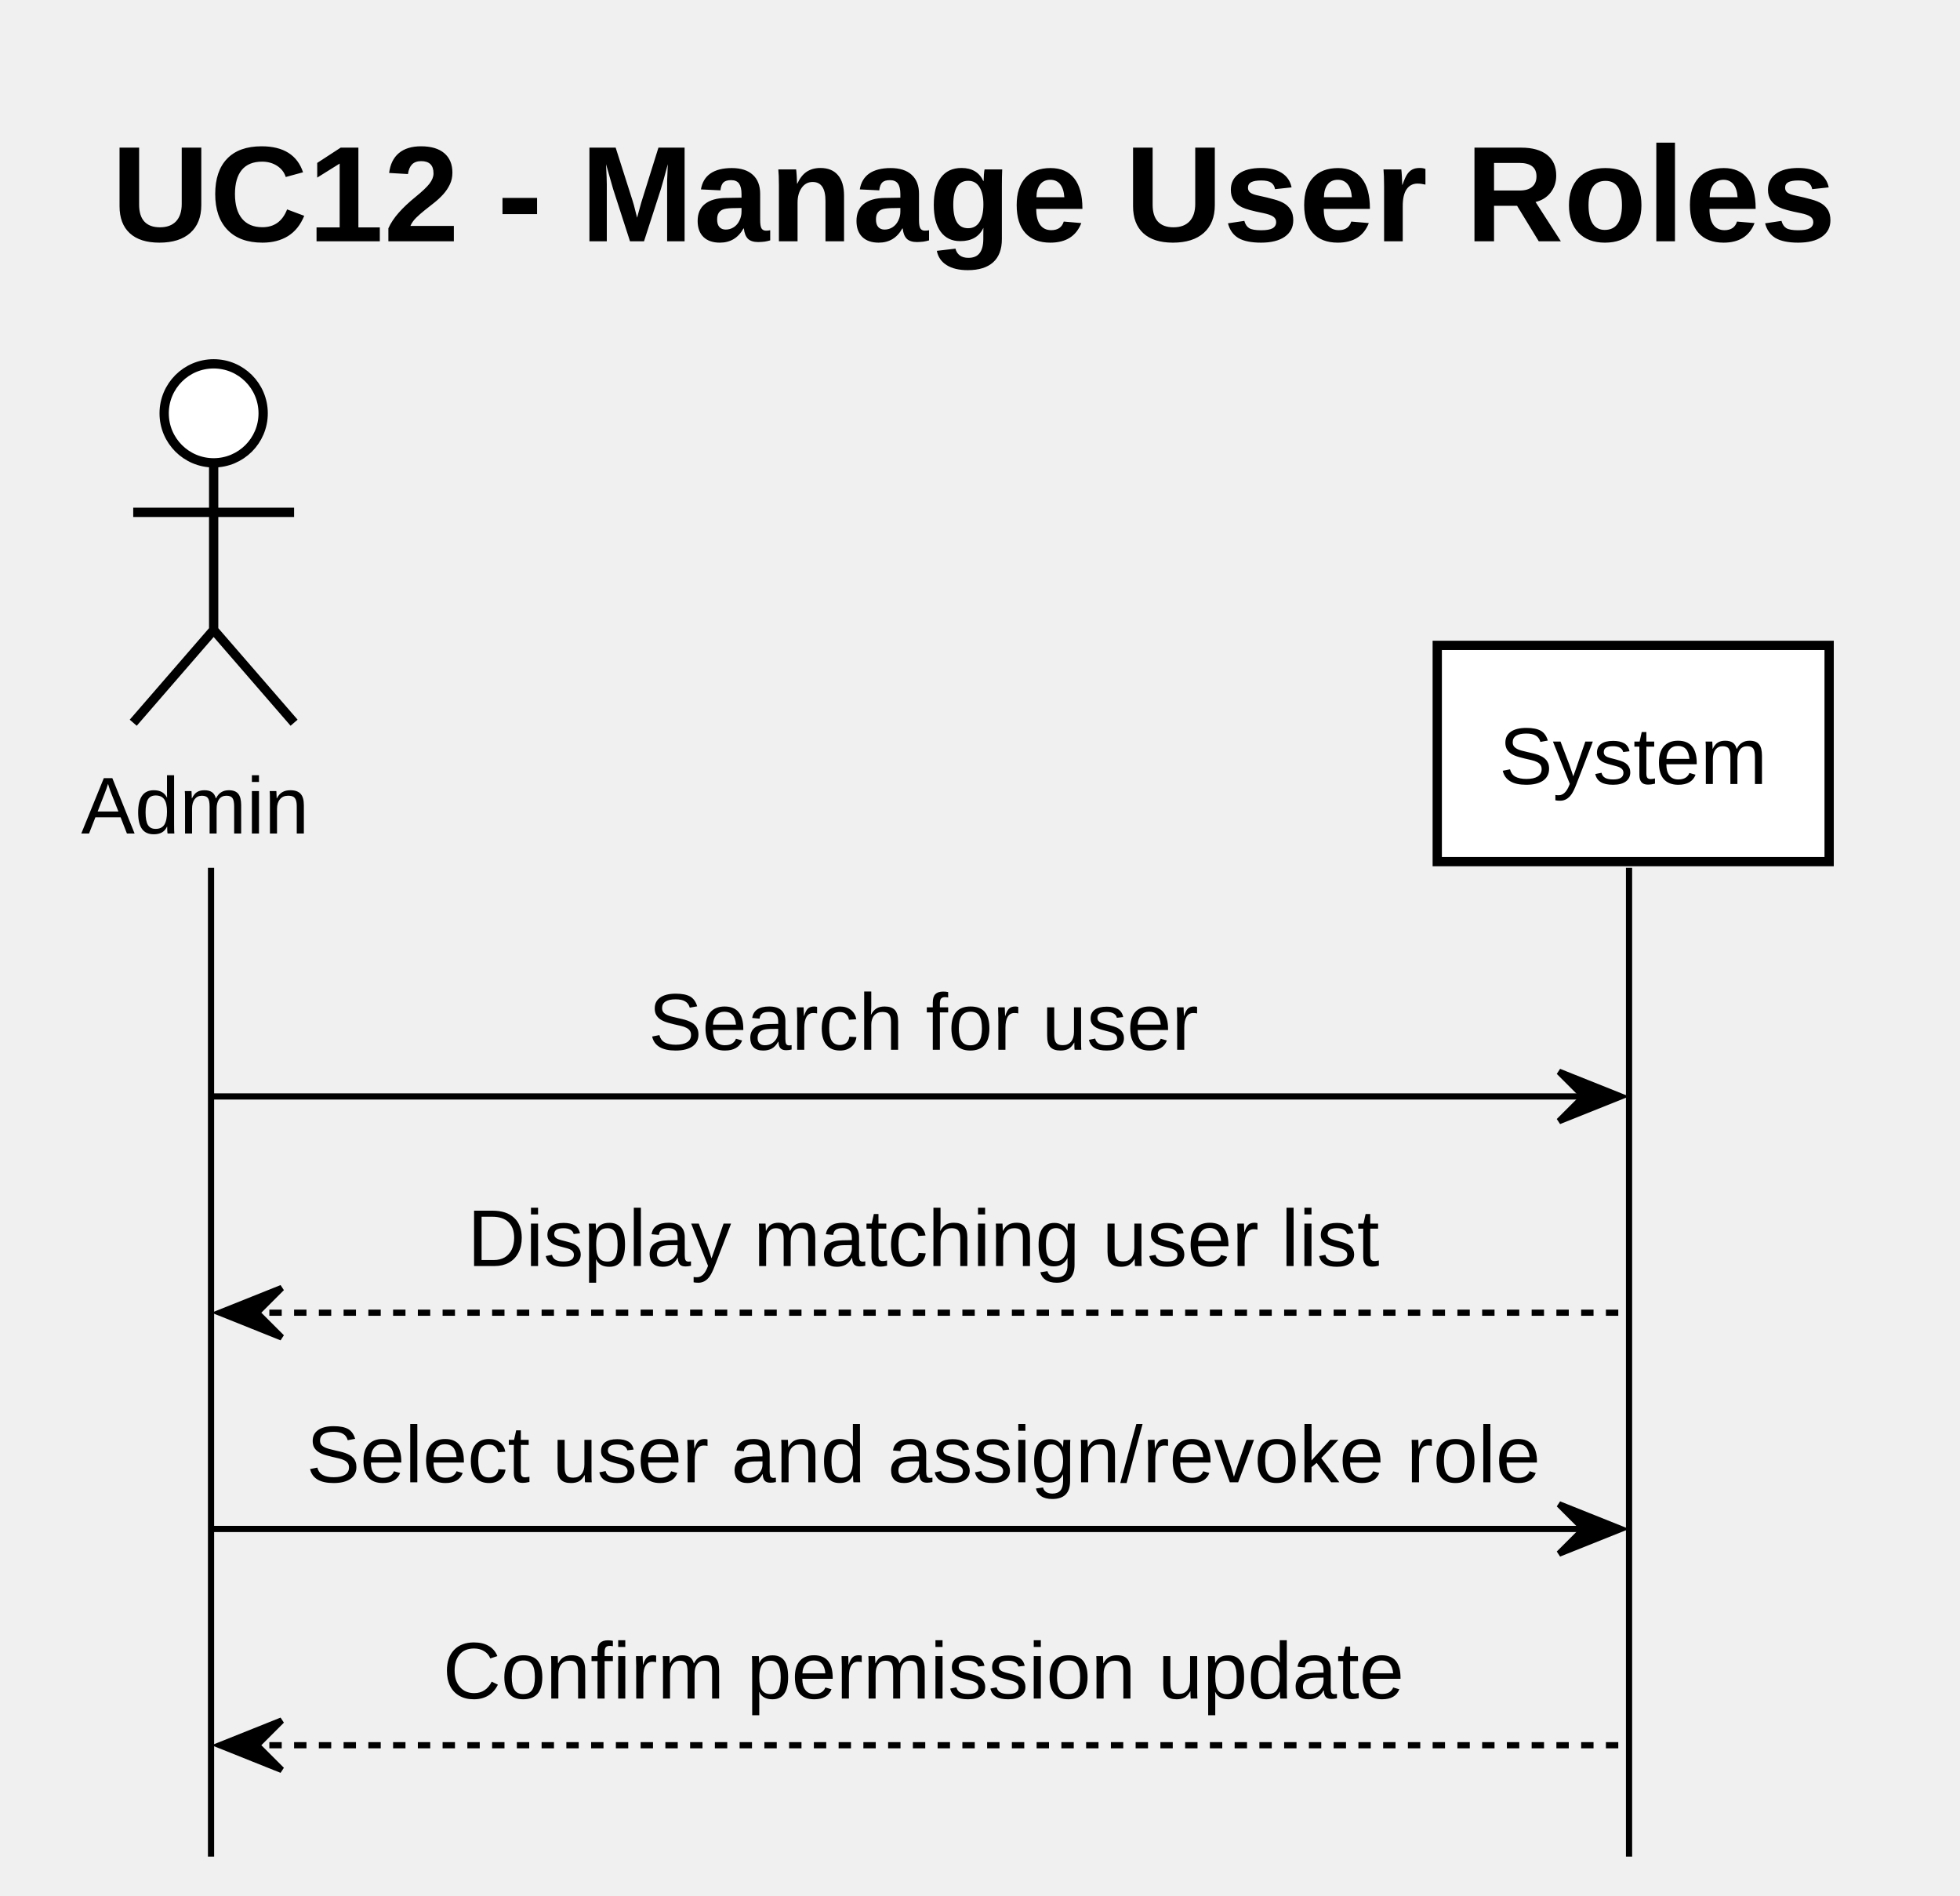
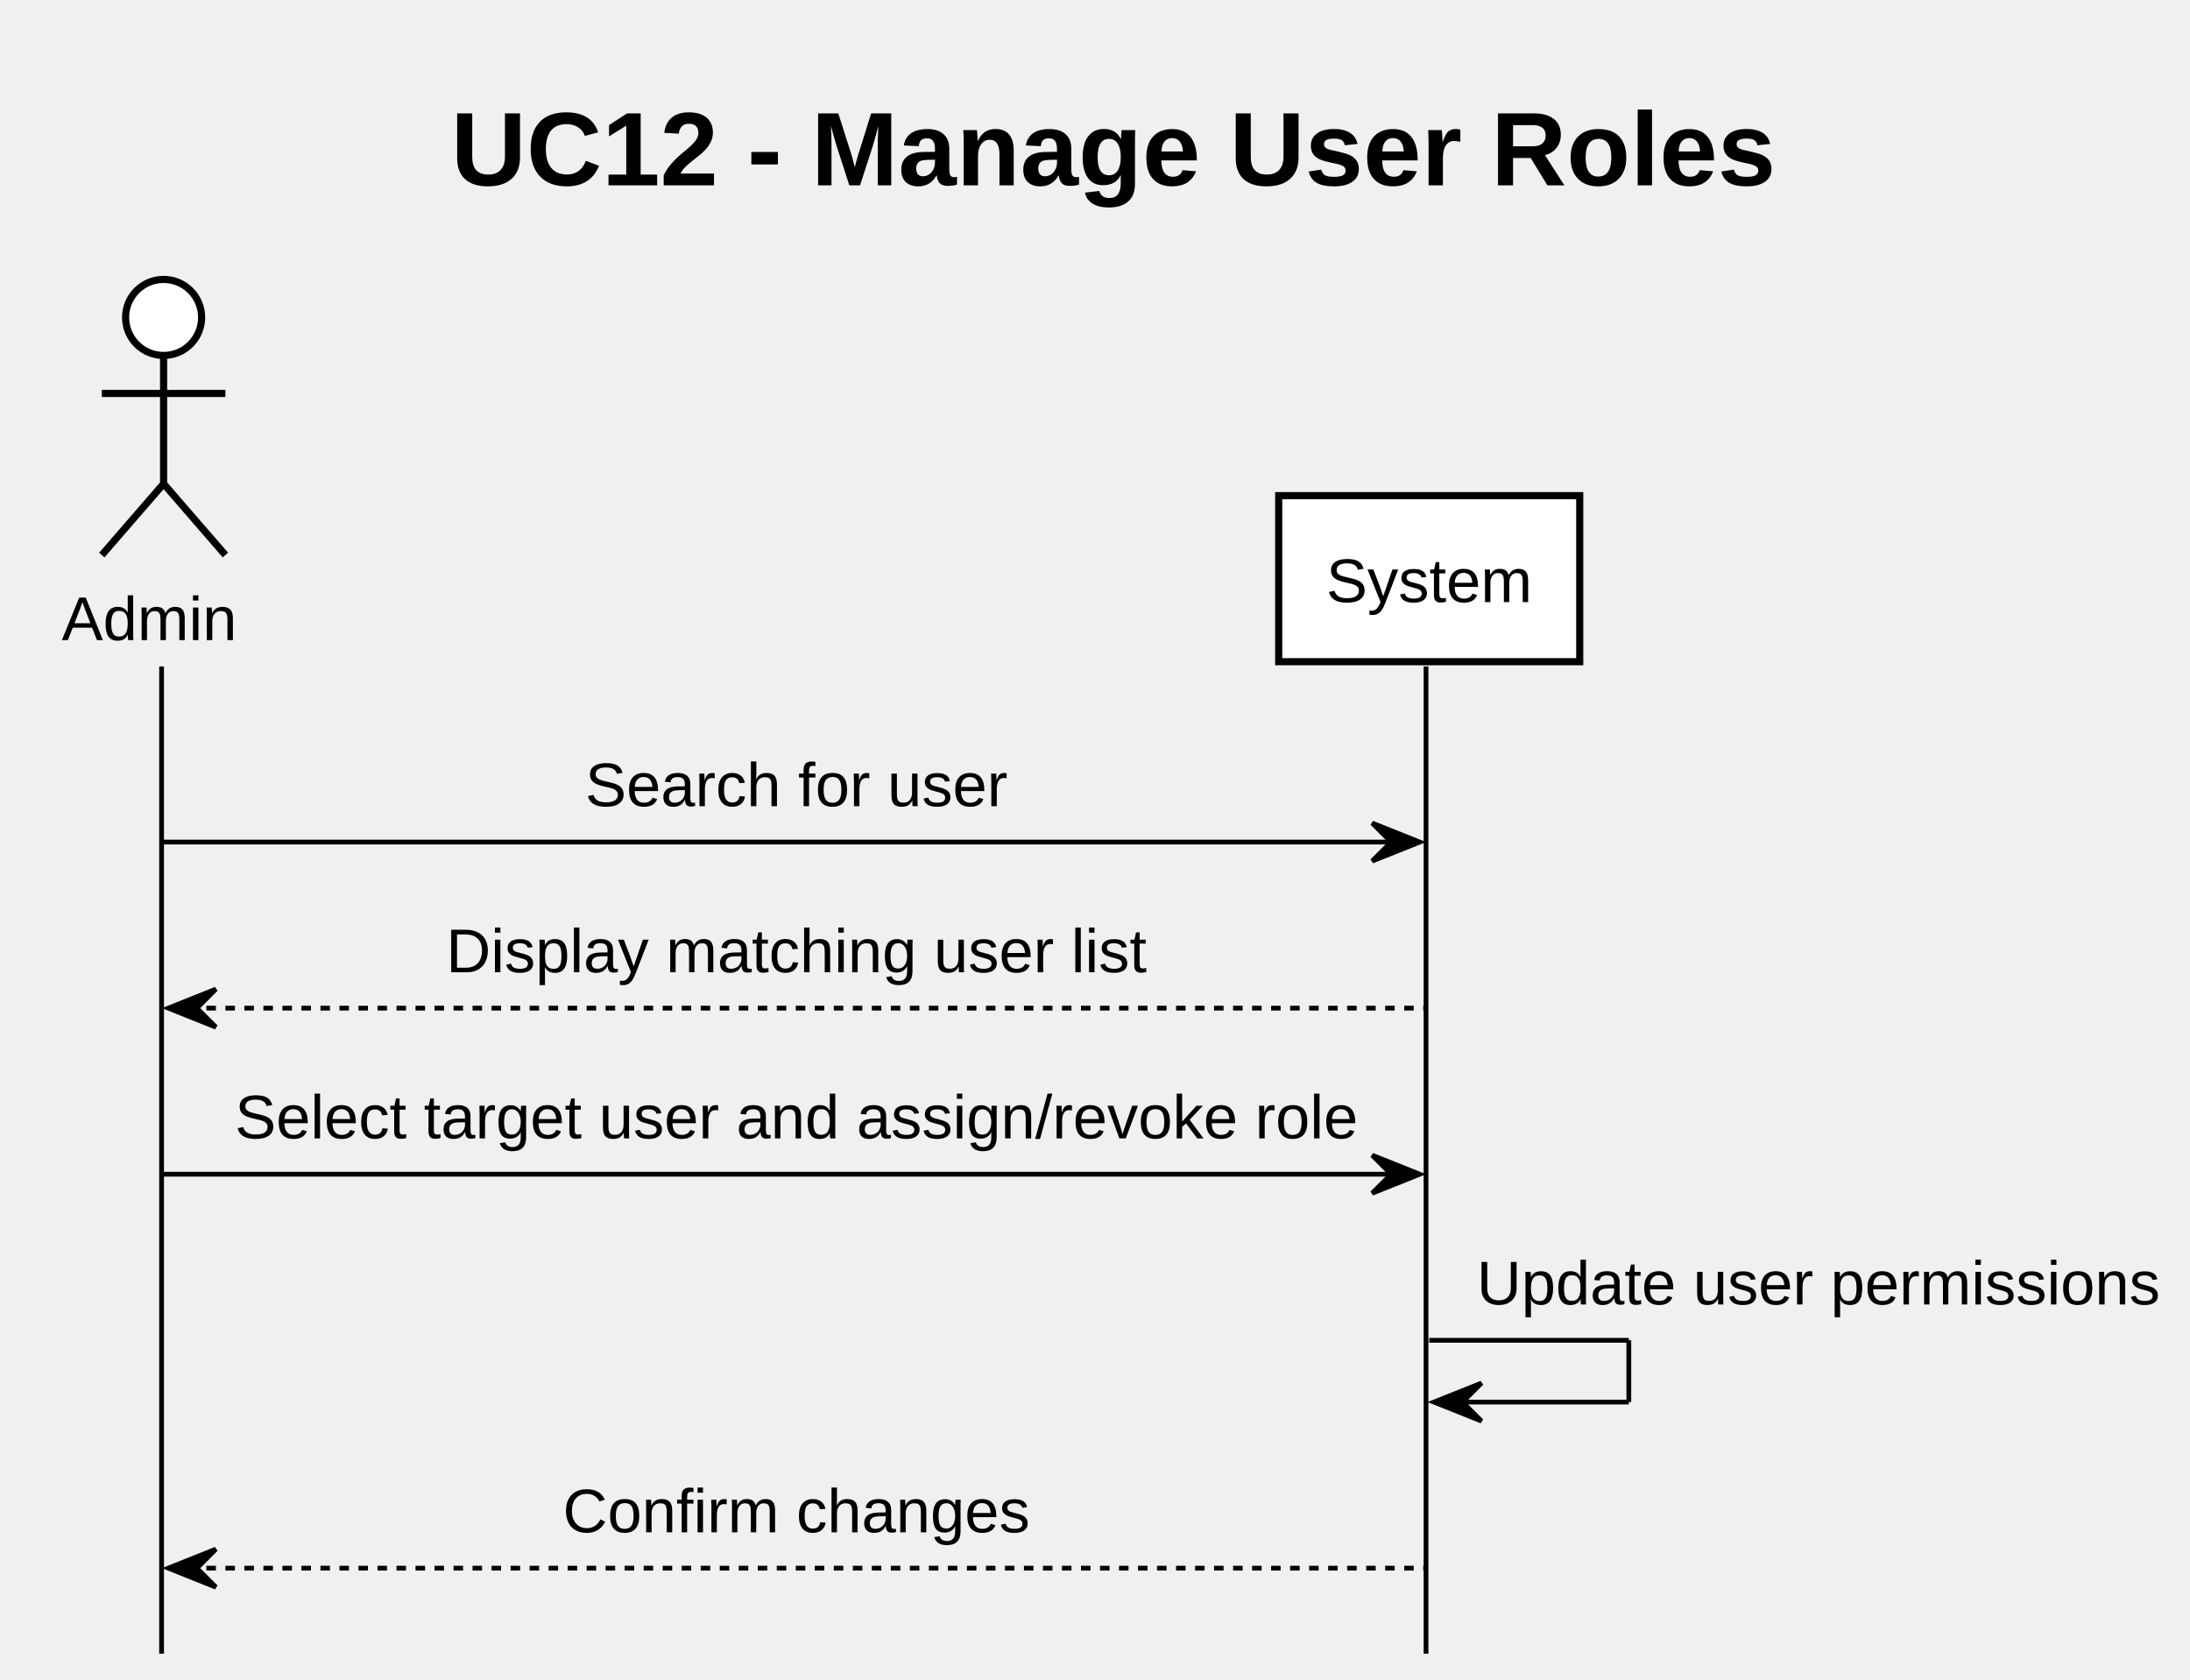
- <svg xmlns="http://www.w3.org/2000/svg" contentStyleType="text/css" data-diagram-type="SEQUENCE" height="351.771px" preserveAspectRatio="none" style="width:363px;height:351px;background:#FFFFFF;" version="1.1" viewBox="0 0 363 351" width="363.229px" zoomAndPan="magnify">
+ <svg xmlns="http://www.w3.org/2000/svg" contentStyleType="text/css" data-diagram-type="SEQUENCE" height="405.625px" preserveAspectRatio="none" style="width:528px;height:405px;background:#FFFFFF;" version="1.1" viewBox="0 0 528 405" width="528.229px" zoomAndPan="magnify">
  <defs />
  <g>
-     <text fill="#000000" font-family="Arial" font-size="25.208" font-weight="bold" lengthAdjust="spacing" textLength="319.412" x="20.625" y="44.682">UC12 - Manage User Roles</text>
+     <text fill="#000000" font-family="Arial" font-size="25.208" font-weight="bold" lengthAdjust="spacing" textLength="319.412" x="108.71" y="44.682">UC12 - Manage User Roles</text>
    <g>
-       <rect fill="#000000" fill-opacity="0" height="183.098" width="9.167" x="34.988" y="160.699" />
-       <line style="stroke:#000000;stroke-width:1.146;" x1="39.085" x2="39.085" y1="160.699" y2="343.798" />
+       <rect fill="#000000" fill-opacity="0" height="238.04" width="9.167" x="34.861" y="160.699" />
+       <line style="stroke:#000000;stroke-width:1.146;" x1="38.958" x2="38.958" y1="160.699" y2="398.739" />
    </g>
    <g>
-       <rect fill="#000000" fill-opacity="0" height="183.098" width="9.167" x="297.892" y="160.699" />
-       <line style="stroke:#000000;stroke-width:1.146;" x1="301.706" x2="301.706" y1="160.699" y2="343.798" />
+       <rect fill="#000000" fill-opacity="0" height="238.04" width="9.167" x="339.994" y="160.699" />
+       <line style="stroke:#000000;stroke-width:1.146;" x1="343.808" x2="343.808" y1="160.699" y2="398.739" />
    </g>
    <g class="participant participant-head" data-participant="Admin">
-       <text fill="#000000" font-family="Arial" font-size="14.896" lengthAdjust="spacing" textLength="42.222" x="15.023" y="154.349">Admin</text>
-       <ellipse cx="39.571" cy="76.539" fill="#FFFFFF" rx="9.167" ry="9.167" style="stroke:#000000;stroke-width:1.719;" />
-       <path d="M39.571,85.706 L39.571,116.643 M24.675,94.873 L54.467,94.873 M39.571,116.643 L24.675,133.831 M39.571,116.643 L54.467,133.831" fill="none" style="stroke:#000000;stroke-width:1.719;" />
+       <text fill="#000000" font-family="Arial" font-size="14.896" lengthAdjust="spacing" textLength="42.222" x="14.896" y="154.349">Admin</text>
+       <ellipse cx="39.444" cy="76.539" fill="#FFFFFF" rx="9.167" ry="9.167" style="stroke:#000000;stroke-width:1.719;" />
+       <path d="M39.444,85.706 L39.444,116.643 M24.548,94.873 L54.34,94.873 M39.444,116.643 L24.548,133.831 M39.444,116.643 L54.34,133.831" fill="none" style="stroke:#000000;stroke-width:1.719;" />
    </g>
    <g class="participant participant-head" data-participant="System">
-       <rect fill="#FFFFFF" height="40.045" style="stroke:#000000;stroke-width:1.719;" width="72.579" x="266.185" y="119.508" />
-       <text fill="#000000" font-family="Arial" font-size="14.896" lengthAdjust="spacing" textLength="49.663" x="277.644" y="145.182">System</text>
+       <rect fill="#FFFFFF" height="40.045" style="stroke:#000000;stroke-width:1.719;" width="72.579" x="308.288" y="119.508" />
+       <text fill="#000000" font-family="Arial" font-size="14.896" lengthAdjust="spacing" textLength="49.663" x="319.746" y="145.182">System</text>
    </g>
    <g class="message" data-participant-1="Admin" data-participant-2="System">
-       <polygon fill="#000000" points="288.725,198.453,300.183,203.036,288.725,207.62,293.308,203.036" style="stroke:#000000;stroke-width:1.146;" />
-       <line style="stroke:#000000;stroke-width:1.146;" x1="39.571" x2="295.6" y1="203.036" y2="203.036" />
-       <text fill="#000000" font-family="Arial" font-size="14.896" lengthAdjust="spacing" textLength="101.834" x="120.106" y="194.394">Search for user</text>
+       <polygon fill="#000000" points="330.827,198.453,342.286,203.036,330.827,207.62,335.411,203.036" style="stroke:#000000;stroke-width:1.146;" />
+       <line style="stroke:#000000;stroke-width:1.146;" x1="39.444" x2="337.702" y1="203.036" y2="203.036" />
+       <text fill="#000000" font-family="Arial" font-size="14.896" lengthAdjust="spacing" textLength="101.834" x="141.094" y="194.394">Search for user</text>
    </g>
    <g class="message" data-participant-1="System" data-participant-2="Admin">
-       <polygon fill="#000000" points="52.175,238.498,40.717,243.082,52.175,247.665,47.592,243.082" style="stroke:#000000;stroke-width:1.146;" />
-       <line style="stroke:#000000;stroke-width:1.146;stroke-dasharray:2.292,2.292;" x1="45.3" x2="301.329" y1="243.082" y2="243.082" />
-       <text fill="#000000" font-family="Arial" font-size="14.896" lengthAdjust="spacing" textLength="168.88" x="86.583" y="234.44">Display matching user list</text>
+       <polygon fill="#000000" points="52.048,238.498,40.59,243.082,52.048,247.665,47.465,243.082" style="stroke:#000000;stroke-width:1.146;" />
+       <line style="stroke:#000000;stroke-width:1.146;stroke-dasharray:2.292,2.292;" x1="45.173" x2="343.431" y1="243.082" y2="243.082" />
+       <text fill="#000000" font-family="Arial" font-size="14.896" lengthAdjust="spacing" textLength="168.88" x="107.571" y="234.44">Display matching user list</text>
    </g>
    <g class="message" data-participant-1="Admin" data-participant-2="System">
-       <polygon fill="#000000" points="288.725,278.544,300.183,283.127,288.725,287.711,293.308,283.127" style="stroke:#000000;stroke-width:1.146;" />
-       <line style="stroke:#000000;stroke-width:1.146;" x1="39.571" x2="295.6" y1="283.127" y2="283.127" />
-       <text fill="#000000" font-family="Arial" font-size="14.896" lengthAdjust="spacing" textLength="228.529" x="56.759" y="274.485">Select user and assign/revoke role</text>
+       <polygon fill="#000000" points="330.827,278.544,342.286,283.127,330.827,287.711,335.411,283.127" style="stroke:#000000;stroke-width:1.146;" />
+       <line style="stroke:#000000;stroke-width:1.146;" x1="39.444" x2="337.702" y1="283.127" y2="283.127" />
+       <text fill="#000000" font-family="Arial" font-size="14.896" lengthAdjust="spacing" textLength="270.758" x="56.632" y="274.485">Select target user and assign/revoke role</text>
+     </g>
+     <g class="message" data-participant-1="System" data-participant-2="System">
+       <line style="stroke:#000000;stroke-width:1.146;" x1="344.577" x2="392.702" y1="323.173" y2="323.173" />
+       <line style="stroke:#000000;stroke-width:1.146;" x1="392.702" x2="392.702" y1="323.173" y2="338.068" />
+       <line style="stroke:#000000;stroke-width:1.146;" x1="345.723" x2="392.702" y1="338.068" y2="338.068" />
+       <polygon fill="#000000" points="357.181,333.485,345.723,338.068,357.181,342.652,352.598,338.068" style="stroke:#000000;stroke-width:1.146;" />
+       <text fill="#000000" font-family="Arial" font-size="14.896" lengthAdjust="spacing" textLength="164.756" x="356.036" y="314.53">Update user permissions</text>
    </g>
    <g class="message" data-participant-1="System" data-participant-2="Admin">
-       <polygon fill="#000000" points="52.175,318.589,40.717,323.173,52.175,327.756,47.592,323.173" style="stroke:#000000;stroke-width:1.146;" />
-       <line style="stroke:#000000;stroke-width:1.146;stroke-dasharray:2.292,2.292;" x1="45.3" x2="301.329" y1="323.173" y2="323.173" />
-       <text fill="#000000" font-family="Arial" font-size="14.896" lengthAdjust="spacing" textLength="178.001" x="82.023" y="314.53">Confirm permission update</text>
+       <polygon fill="#000000" points="52.048,373.531,40.59,378.114,52.048,382.697,47.465,378.114" style="stroke:#000000;stroke-width:1.146;" />
+       <line style="stroke:#000000;stroke-width:1.146;stroke-dasharray:2.292,2.292;" x1="45.173" x2="343.431" y1="378.114" y2="378.114" />
+       <text fill="#000000" font-family="Arial" font-size="14.896" lengthAdjust="spacing" textLength="112.599" x="135.711" y="369.472">Confirm changes</text>
    </g>
  </g>
</svg>
